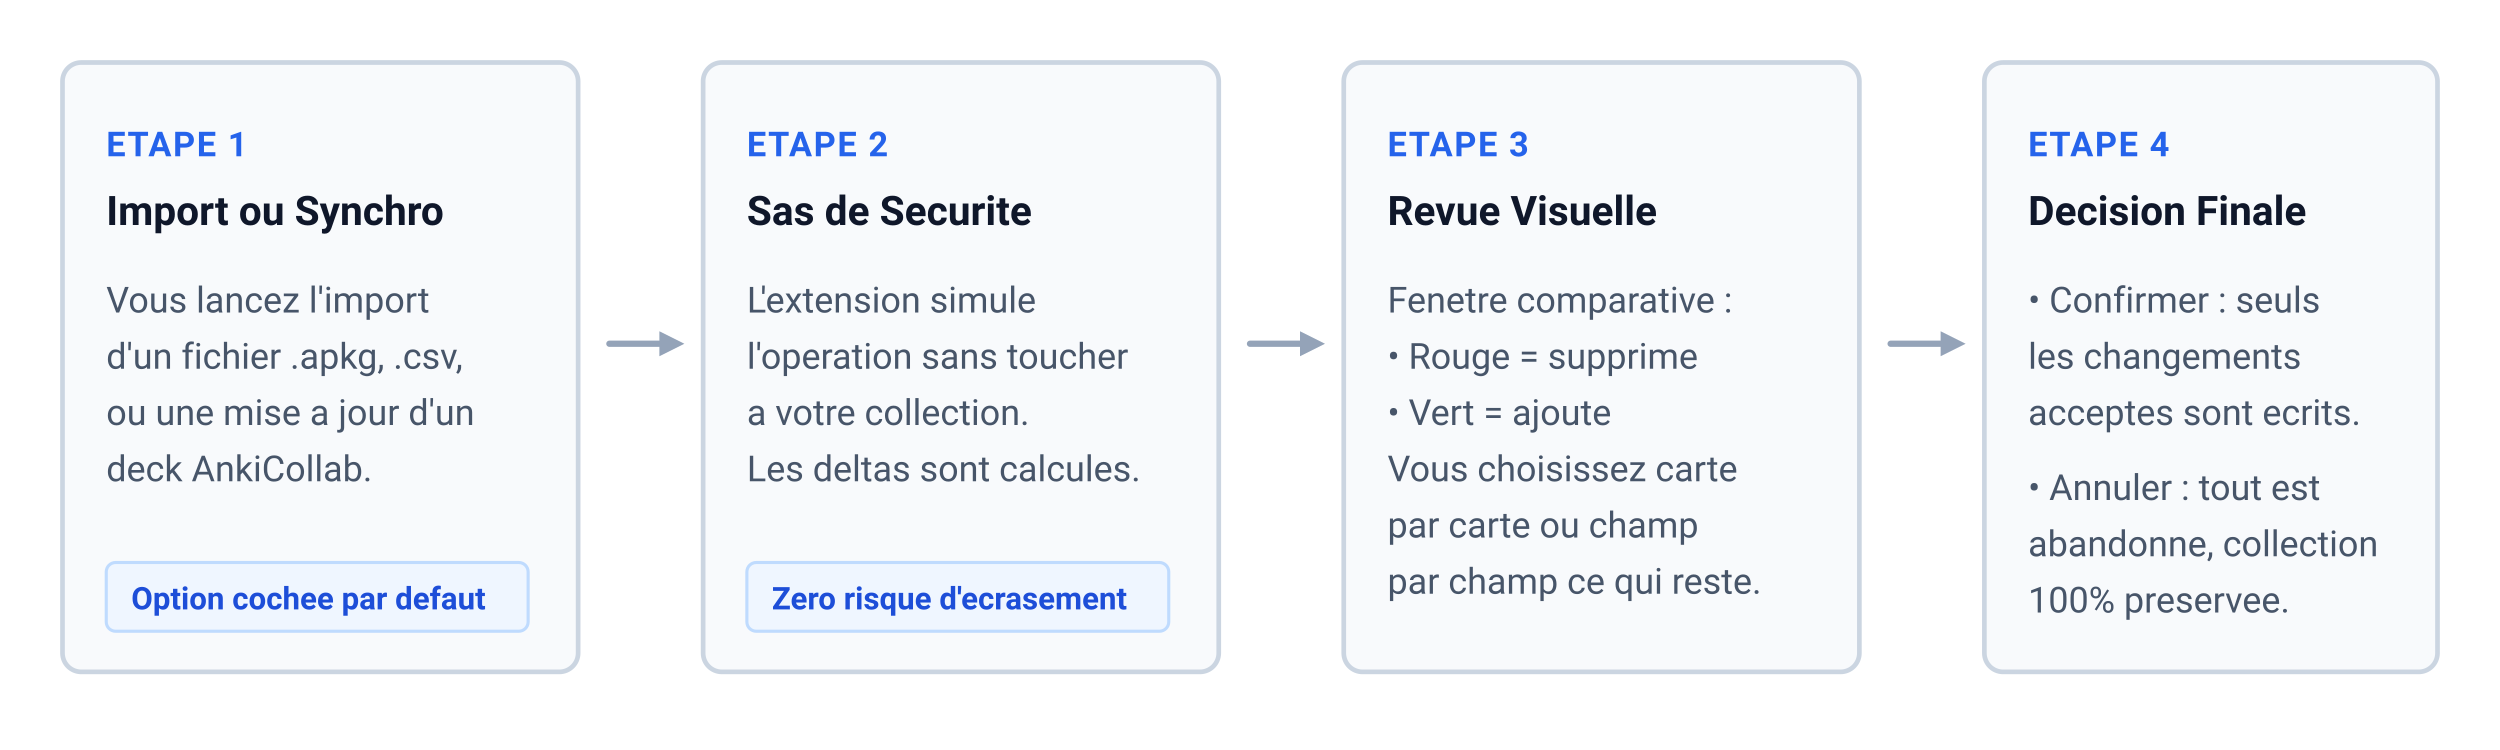
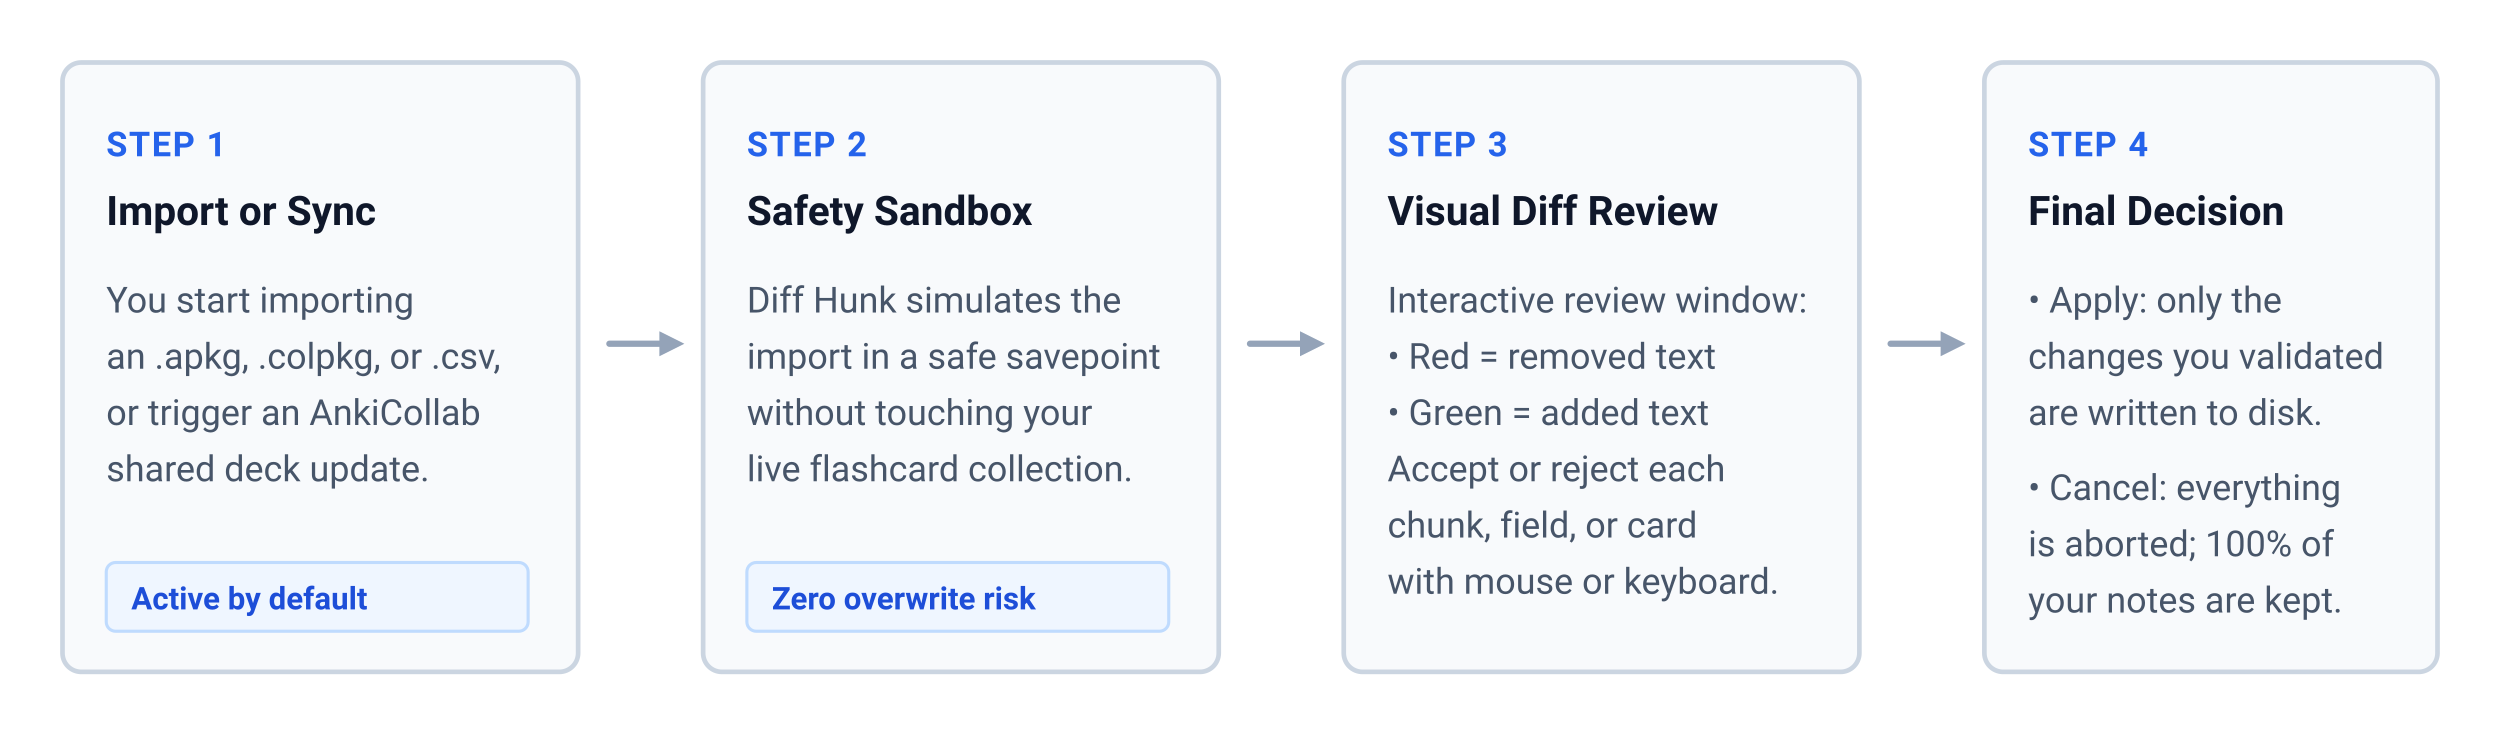
<svg xmlns="http://www.w3.org/2000/svg" viewBox="0 0 800 240" width="100%" height="100%">
  <defs>
    <style>
      .bg { fill: #ffffff; }
      .step-box { fill: #f8fafc; stroke: #cbd5e1; stroke-width: 1.5; rx: 6px; }
      .step-num { font-family: -apple-system, BlinkMacSystemFont, "Segoe UI", Roboto, sans-serif; font-size: 11px; font-weight: 700; fill: #2563eb; letter-spacing: 0.5px; }
      .step-title { font-family: -apple-system, BlinkMacSystemFont, "Segoe UI", Roboto, sans-serif; font-size: 13px; font-weight: 700; fill: #0f172a; }
      .step-desc { font-family: -apple-system, BlinkMacSystemFont, "Segoe UI", Roboto, sans-serif; font-size: 11.5px; fill: #475569; line-height: 1.4; }
      .arrow { stroke: #94a3b8; stroke-width: 2; fill: none; stroke-linecap: round; stroke-linejoin: round; }
      .arrow-head { fill: #94a3b8; }
      .safe-tag { fill: #eff6ff; stroke: #bfdbfe; stroke-width: 1; rx: 3px; }
      .safe-tag-text { font-family: -apple-system, BlinkMacSystemFont, "Segoe UI", Roboto, sans-serif; font-size: 10px; font-weight: 600; fill: #1d4ed8; }
    </style>
  </defs>
  <rect width="100%" height="100%" class="bg" />
  <g transform="translate(20, 20)">
    <rect width="165" height="195" class="step-box" />
-     <text x="14" y="30" class="step-num">ETAPE 1</text>
-     <text x="14" y="52" class="step-title">Import ou Synchro</text>
-     <text x="14" y="80" class="step-desc">Vous lancez l'import</text>
-     <text x="14" y="98" class="step-desc">d'un fichier .apkg, .csv,</text>
-     <text x="14" y="116" class="step-desc">ou une mise a jour d'un</text>
-     <text x="14" y="134" class="step-desc">deck AnkiCollab.</text>
+     <text x="14" y="30" class="step-num">STEP 1</text>
+     <text x="14" y="52" class="step-title">Import or Sync</text>
+     <text x="14" y="80" class="step-desc">You start importing</text>
+     <text x="14" y="98" class="step-desc">an .apkg, .colpkg, or .csv,</text>
+     <text x="14" y="116" class="step-desc">or trigger an AnkiCollab</text>
+     <text x="14" y="134" class="step-desc">shared deck update.</text>
    <rect x="14" y="160" width="135" height="22" class="safe-tag" />
-     <text x="22" y="175" class="safe-tag-text">Option cochee par defaut</text>
+     <text x="22" y="175" class="safe-tag-text">Active by default</text>
  </g>
  <g transform="translate(195, 110)">
    <line x1="0" y1="0" x2="16" y2="0" class="arrow" />
    <polygon points="16,-4 24,0 16,4" class="arrow-head" />
  </g>
  <g transform="translate(225, 20)">
    <rect width="165" height="195" class="step-box" />
-     <text x="14" y="30" class="step-num">ETAPE 2</text>
-     <text x="14" y="52" class="step-title">Sas de Securite</text>
-     <text x="14" y="80" class="step-desc">L'extension simule</text>
-     <text x="14" y="98" class="step-desc">l'operation sans toucher</text>
-     <text x="14" y="116" class="step-desc">a votre collection.</text>
-     <text x="14" y="134" class="step-desc">Les deltas sont calcules.</text>
+     <text x="14" y="30" class="step-num">STEP 2</text>
+     <text x="14" y="52" class="step-title">Safety Sandbox</text>
+     <text x="14" y="80" class="step-desc">Diff Hunk simulates the</text>
+     <text x="14" y="98" class="step-desc">import in a safe savepoint</text>
+     <text x="14" y="116" class="step-desc">without touching your</text>
+     <text x="14" y="134" class="step-desc">live flashcard collection.</text>
    <rect x="14" y="160" width="135" height="22" class="safe-tag" />
-     <text x="22" y="175" class="safe-tag-text">Zero risque d'ecrasement</text>
+     <text x="22" y="175" class="safe-tag-text">Zero overwrite risk</text>
  </g>
  <g transform="translate(400, 110)">
    <line x1="0" y1="0" x2="16" y2="0" class="arrow" />
    <polygon points="16,-4 24,0 16,4" class="arrow-head" />
  </g>
  <g transform="translate(430, 20)">
    <rect width="165" height="195" class="step-box" />
-     <text x="14" y="30" class="step-num">ETAPE 3</text>
-     <text x="14" y="52" class="step-title">Revue Visuelle</text>
-     <text x="14" y="80" class="step-desc">Fenetre comparative :</text>
-     <text x="14" y="98" class="step-desc">• Rouge = supprime</text>
-     <text x="14" y="116" class="step-desc">• Vert = ajoute</text>
-     <text x="14" y="134" class="step-desc">Vous choisissez carte</text>
-     <text x="14" y="152" class="step-desc">par carte ou champ</text>
-     <text x="14" y="170" class="step-desc">par champ ce qui reste.</text>
+     <text x="14" y="30" class="step-num">STEP 3</text>
+     <text x="14" y="52" class="step-title">Visual Diff Review</text>
+     <text x="14" y="80" class="step-desc">Interactive review window:</text>
+     <text x="14" y="98" class="step-desc">• Red = removed text</text>
+     <text x="14" y="116" class="step-desc">• Green = added text</text>
+     <text x="14" y="134" class="step-desc">Accept or reject each</text>
+     <text x="14" y="152" class="step-desc">chunk, field, or card</text>
+     <text x="14" y="170" class="step-desc">with mouse or keyboard.</text>
  </g>
  <g transform="translate(605, 110)">
    <line x1="0" y1="0" x2="16" y2="0" class="arrow" />
    <polygon points="16,-4 24,0 16,4" class="arrow-head" />
  </g>
  <g transform="translate(635, 20)">
    <rect width="145" height="195" class="step-box" />
-     <text x="14" y="30" class="step-num">ETAPE 4</text>
-     <text x="14" y="52" class="step-title">Decision Finale</text>
-     <text x="14" y="80" class="step-desc">• Confirmer : seuls</text>
-     <text x="14" y="98" class="step-desc">les changements</text>
-     <text x="14" y="116" class="step-desc">acceptes sont ecrits.</text>
-     <text x="14" y="140" class="step-desc">• Annuler : tout est</text>
-     <text x="14" y="158" class="step-desc">abandonne, collection</text>
-     <text x="14" y="176" class="step-desc">100% preservee.</text>
+     <text x="14" y="30" class="step-num">STEP 4</text>
+     <text x="14" y="52" class="step-title">Final Decision</text>
+     <text x="14" y="80" class="step-desc">• Apply: only the</text>
+     <text x="14" y="98" class="step-desc">changes you validated</text>
+     <text x="14" y="116" class="step-desc">are written to disk.</text>
+     <text x="14" y="140" class="step-desc">• Cancel: everything</text>
+     <text x="14" y="158" class="step-desc">is aborted; 100% of</text>
+     <text x="14" y="176" class="step-desc">your notes are kept.</text>
  </g>
</svg>
